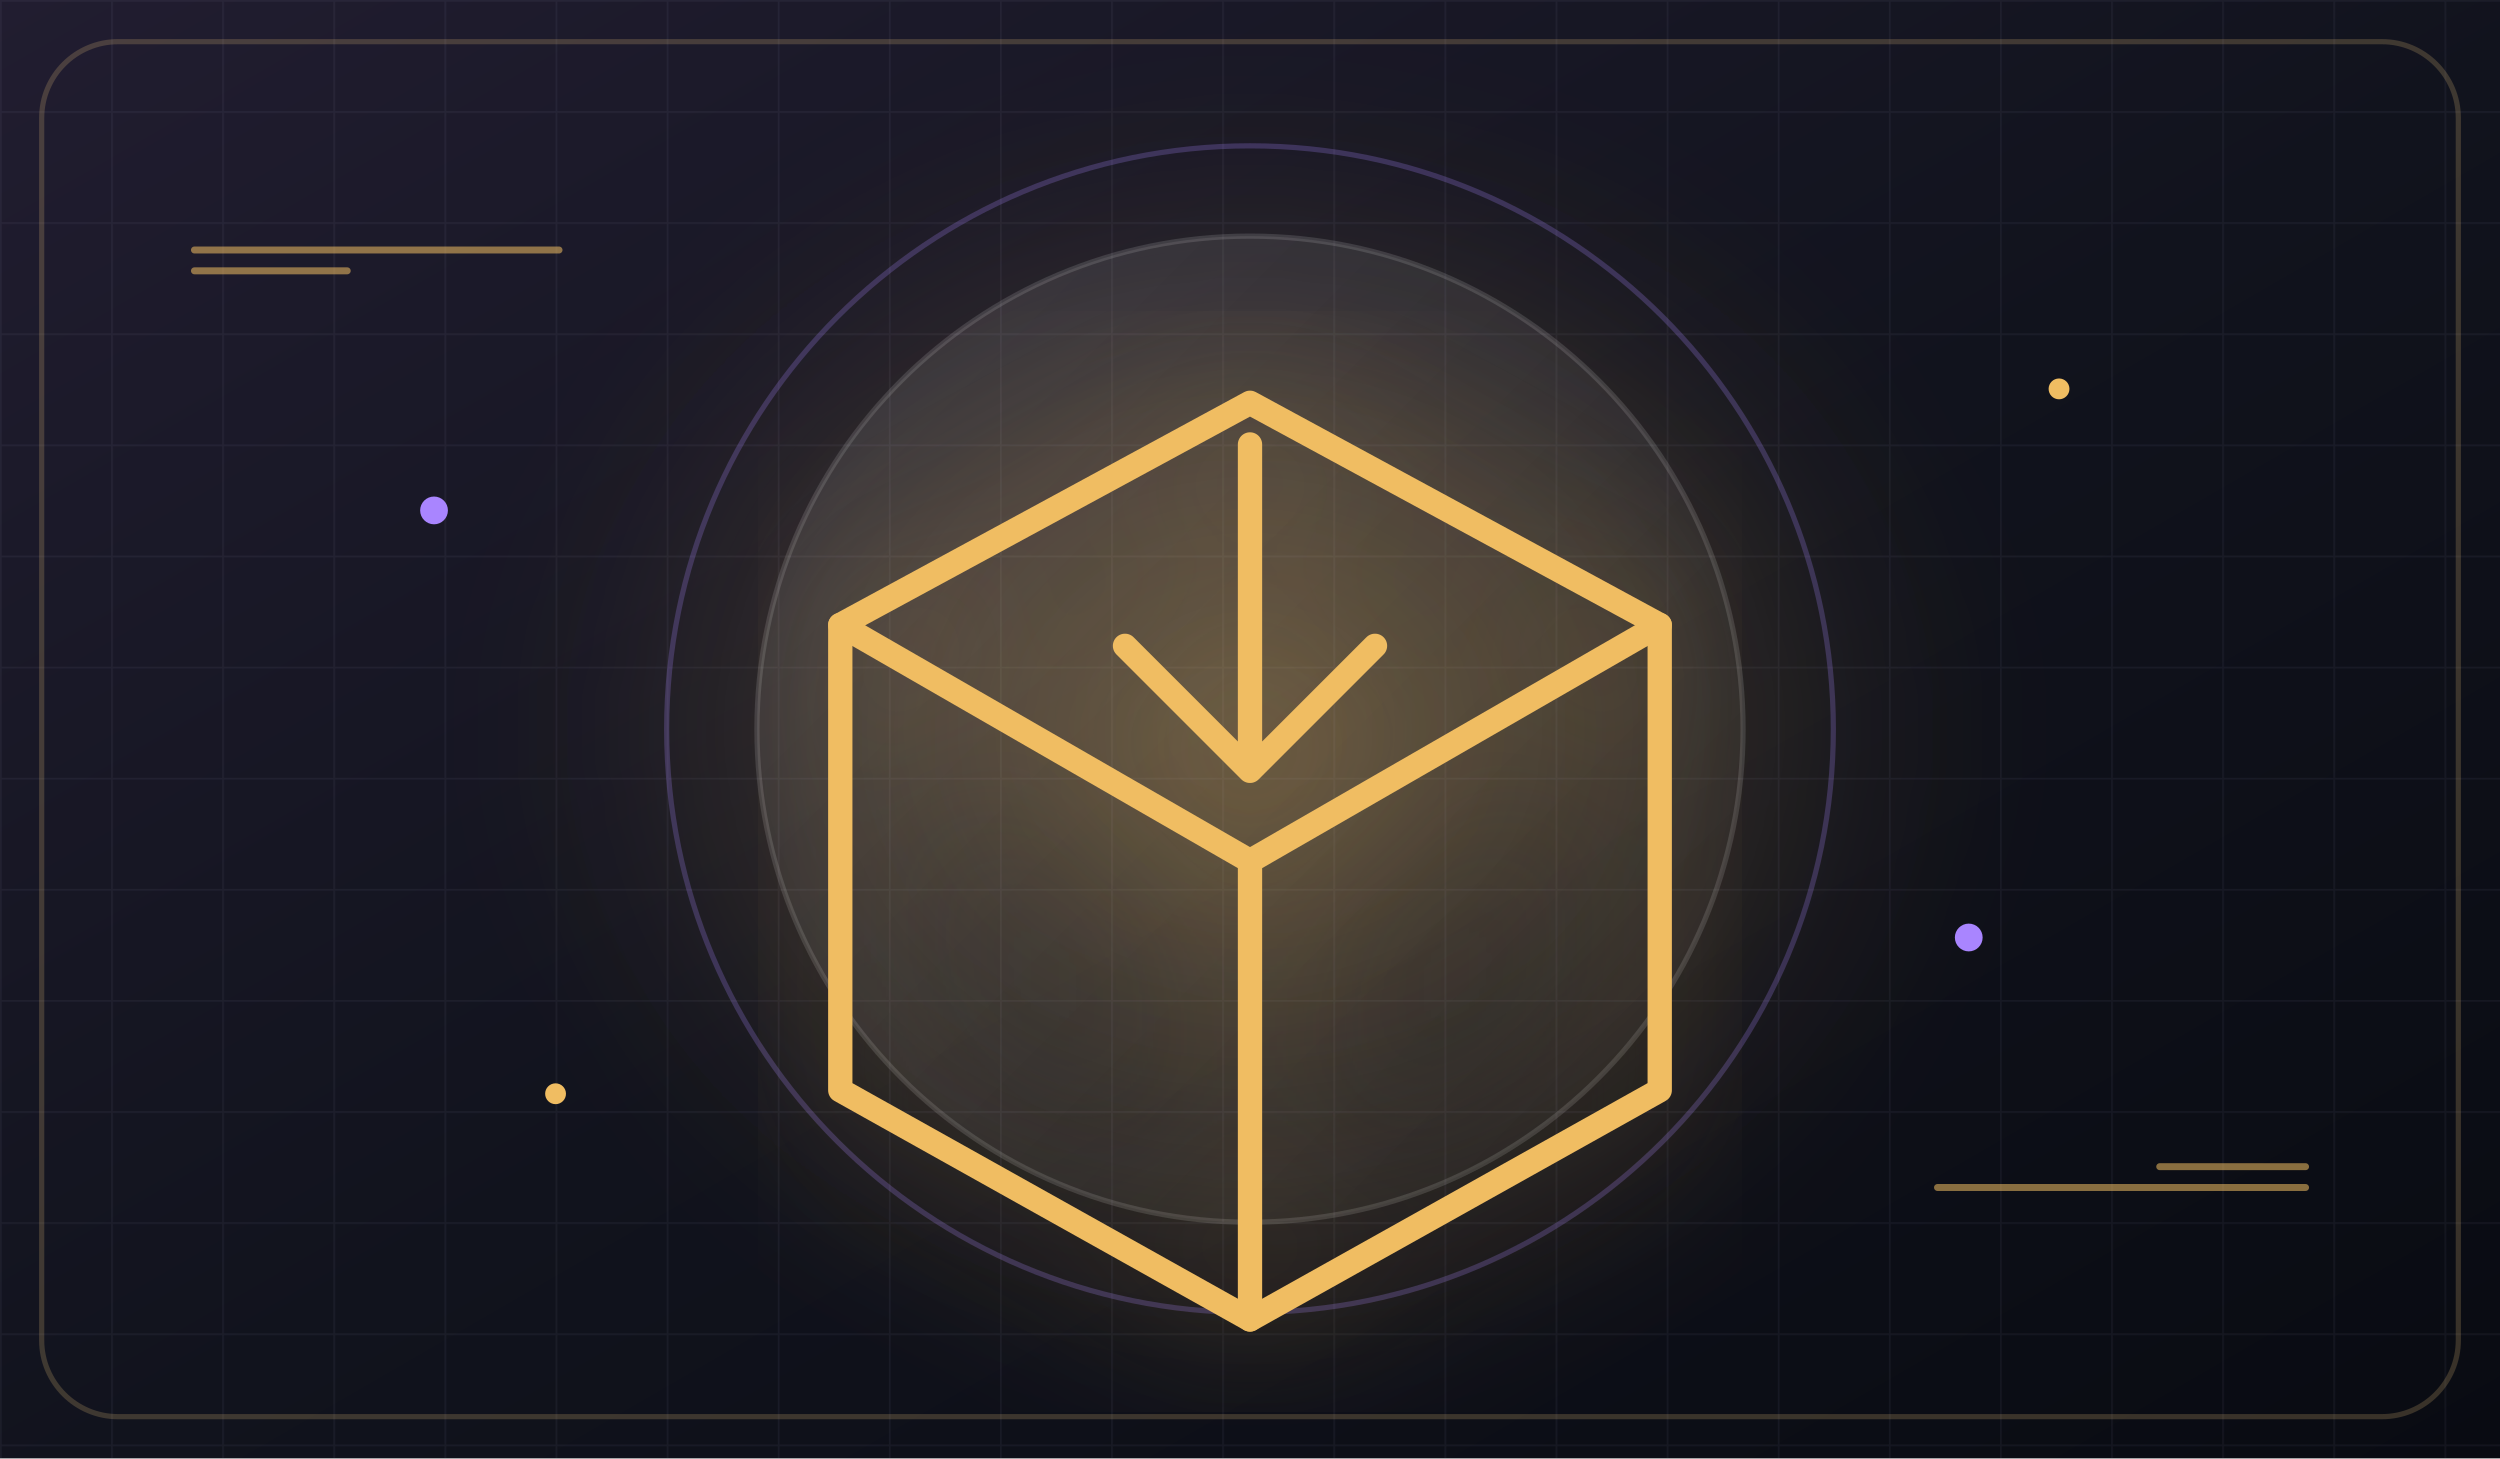
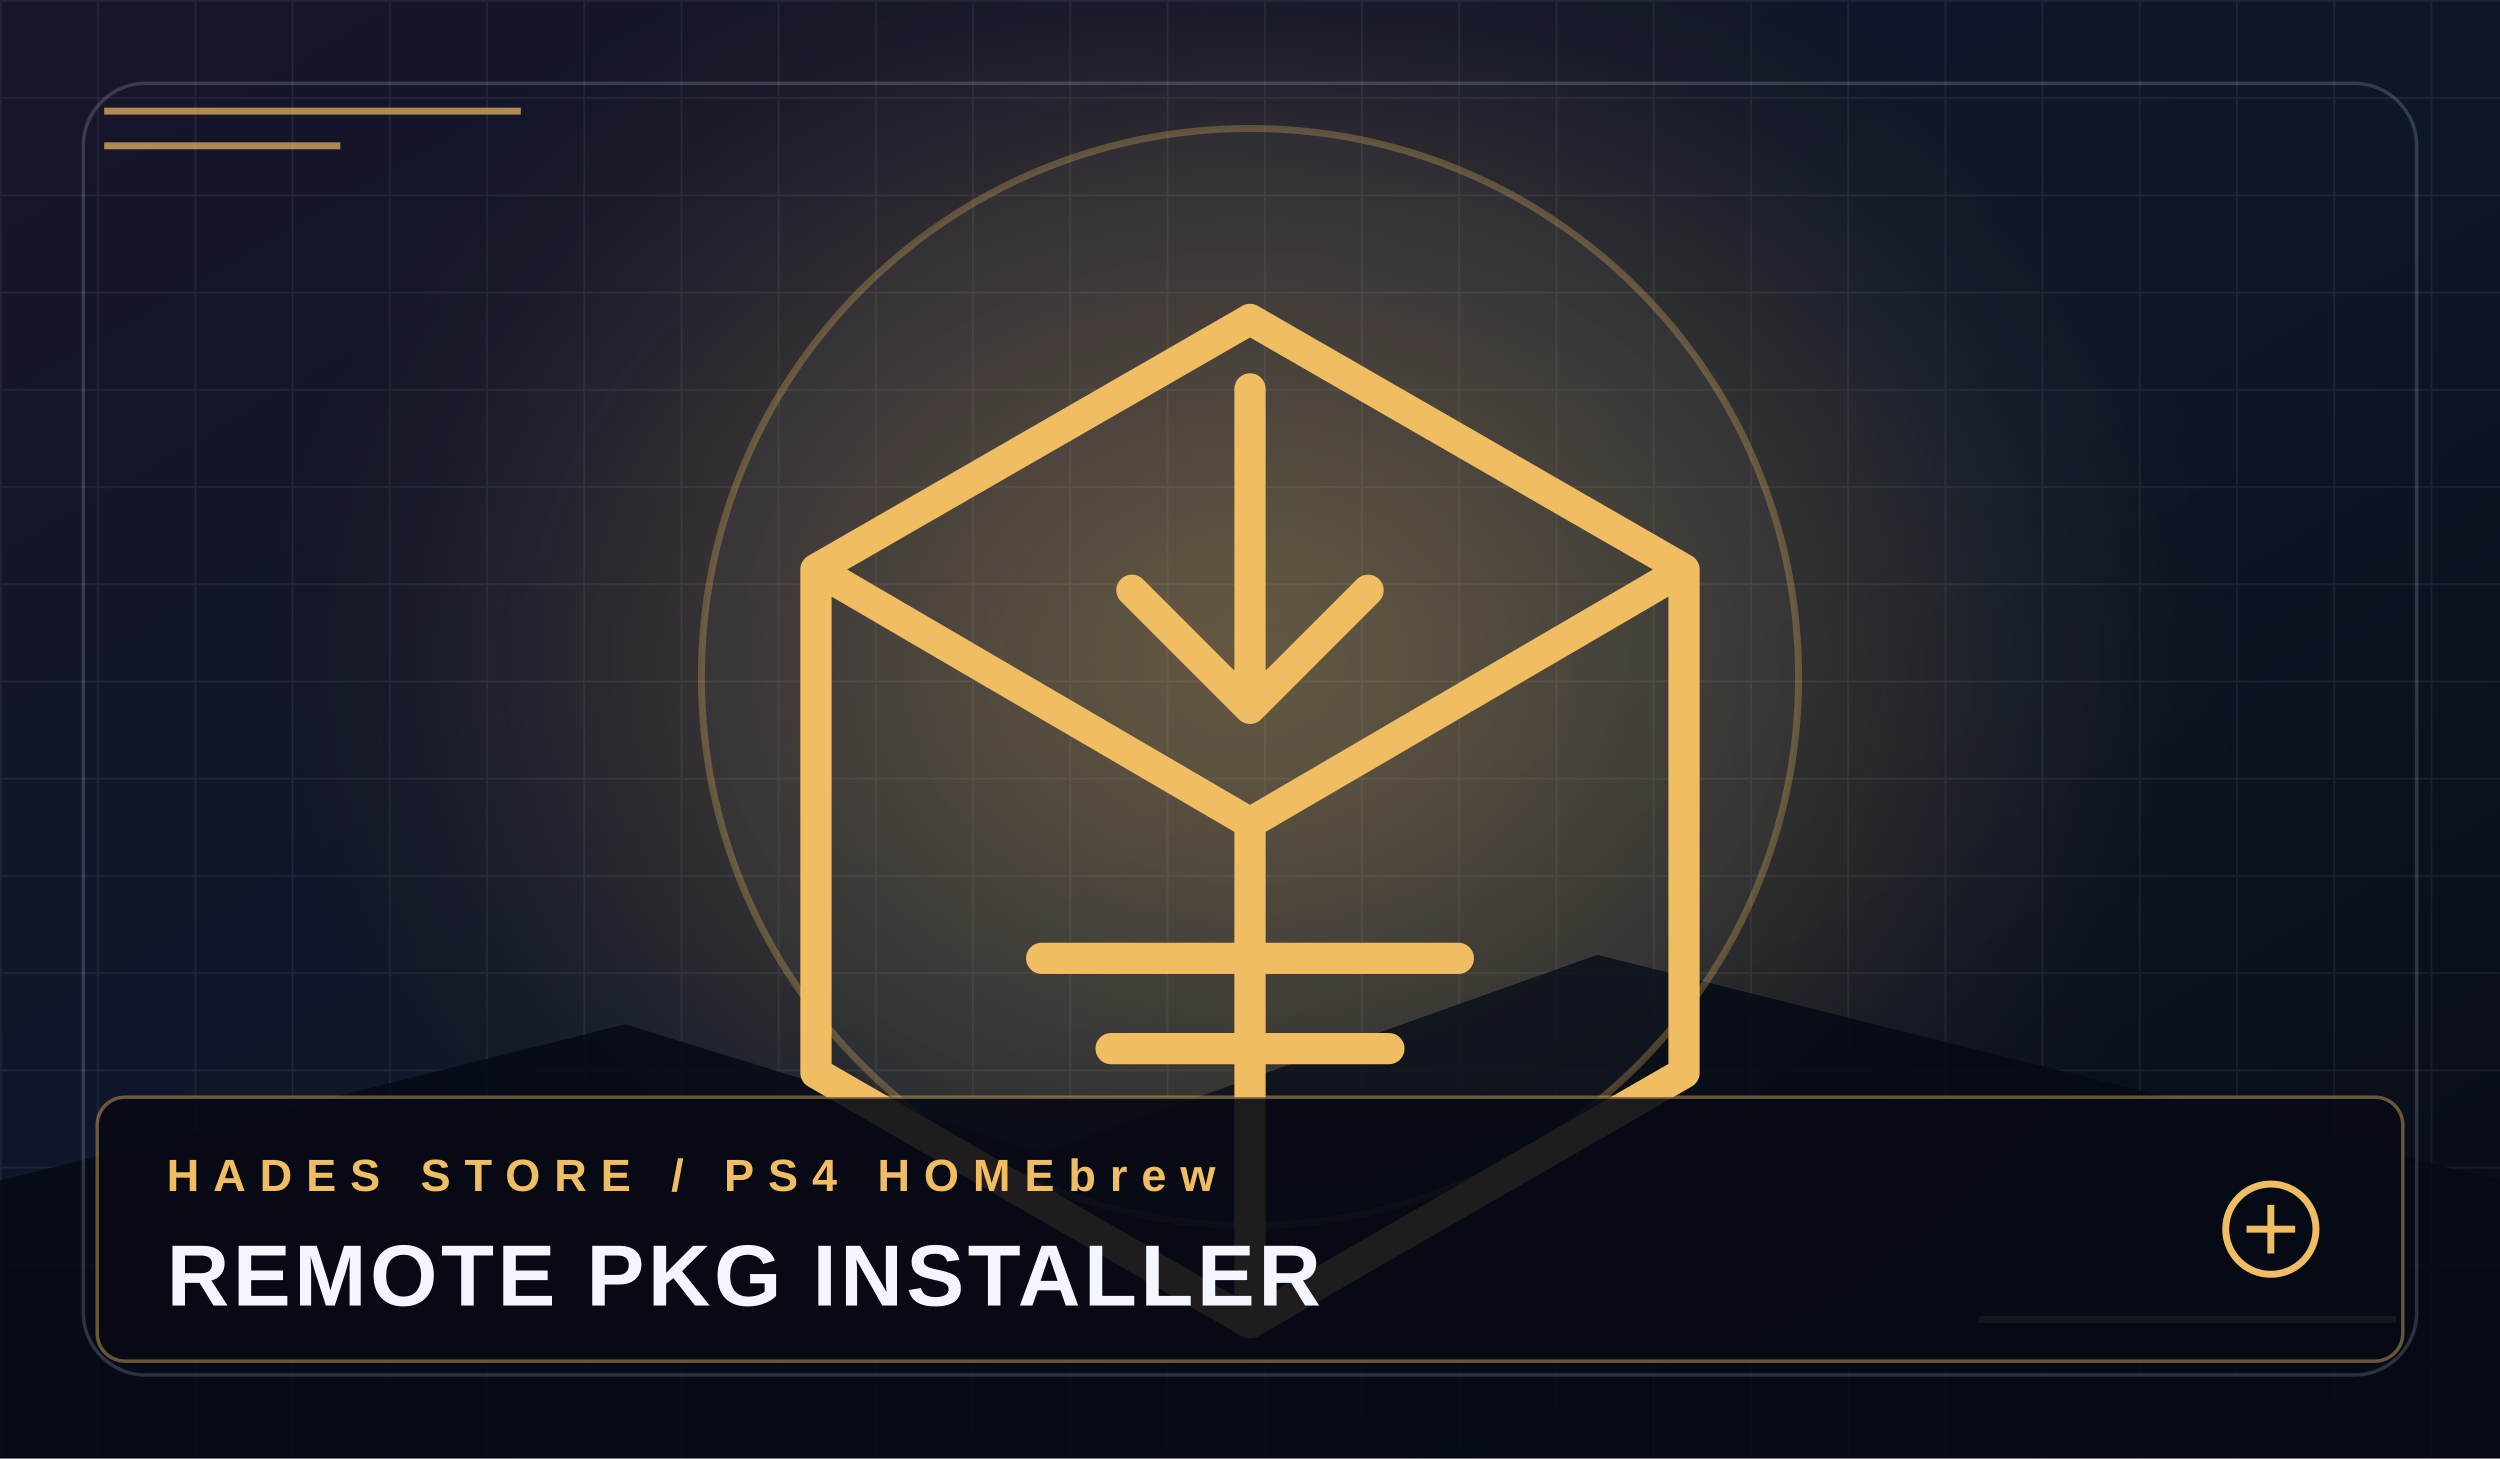
- <svg xmlns="http://www.w3.org/2000/svg" viewBox="0 0 720 420" role="img" aria-label="Ilustração estilizada HADES Store">
+ <svg xmlns="http://www.w3.org/2000/svg" viewBox="0 0 720 420" role="img" aria-label="Capa Remote PKG Installer">
  <defs>
-     <linearGradient id="bg" x1="0" y1="0" x2="1" y2="1">
-       <stop stop-color="#211d30" />
-       <stop offset=".52" stop-color="#11131d" />
-       <stop offset="1" stop-color="#090b12" />
+     <linearGradient id="bg" x2="1" y2="1">
+       <stop stop-color="#17152a" />
+       <stop offset=".55" stop-color="#0d1728" />
+       <stop offset="1" stop-color="#080b13" />
    </linearGradient>
    <radialGradient id="glow">
-       <stop stop-color="#f0bd62" stop-opacity=".32" />
+       <stop stop-color="#f0bd62" stop-opacity=".4" />
      <stop offset="1" stop-color="#f0bd62" stop-opacity="0" />
    </radialGradient>
-     <linearGradient id="glass" x1="0" y1="0" x2="1" y2="1">
-       <stop stop-color="#fff" stop-opacity=".1" />
-       <stop offset="1" stop-color="#fff" stop-opacity=".015" />
-     </linearGradient>
-     <pattern id="grid" width="32" height="32" patternUnits="userSpaceOnUse">
-       <path d="M32 0H0v32" fill="none" stroke="#d9d5ec" stroke-opacity=".055" stroke-width="1" />
+     <pattern id="grid" width="28" height="28" patternUnits="userSpaceOnUse">
+       <path d="M28 0H0v28" fill="none" stroke="#d9e7ff" stroke-opacity=".07" />
    </pattern>
-     <filter id="soft">
-       <feGaussianBlur stdDeviation="24" />
+     <filter id="blur">
+       <feGaussianBlur stdDeviation="22" />
    </filter>
  </defs>
  <rect width="720" height="420" fill="url(#bg)" />
  <rect width="720" height="420" fill="url(#grid)" />
-   <ellipse cx="360" cy="210" rx="205" ry="175" fill="url(#glow)" filter="url(#soft)" />
-   <circle cx="360" cy="210" r="168" fill="none" stroke="#a985ff" stroke-opacity=".24" stroke-width="1.5" />
-   <circle cx="360" cy="210" r="142" fill="url(#glass)" stroke="#fff" stroke-opacity=".13" stroke-width="1.5" />
-   <path d="M56 72h105M56 78h44M558 342h106M622 336h42" stroke="#f0bd62" stroke-opacity=".55" stroke-width="2" stroke-linecap="round" />
-   <g fill="none" stroke="#f0bd62" stroke-width="12" stroke-linecap="round" stroke-linejoin="round" filter="url(#soft)" opacity=".25">
-     <path d="M360 116 478 180v134l-118 66-118-66V180z" />
-     <path d="m242 180 118 68 118-68M360 248v132M360 128v94m-36-36 36 36 36-36" />
+   <ellipse cx="360" cy="190" rx="260" ry="210" fill="url(#glow)" filter="url(#blur)" />
+   <path d="M0 340 180 295 300 332 460 275 720 340v80H0z" fill="#050914" opacity=".85" />
+   <circle cx="360" cy="195" r="158" fill="#fff" fill-opacity=".025" stroke="#f0bd62" stroke-opacity=".28" stroke-width="2" />
+   <g fill="none" stroke="#f0bd62" stroke-width="9" stroke-linecap="round" stroke-linejoin="round">
+     <path d="M360 92 485 164v145l-125 72-125-72V164z M235 164l125 73 125-73 M360 237v144 M360 112v92m-34-34 34 34 34-34" />
+     <path d="M300 276h120M320 302h80" />
  </g>
-   <g fill="none" stroke="#f0bd62" stroke-width="7" stroke-linecap="round" stroke-linejoin="round">
-     <path d="M360 116 478 180v134l-118 66-118-66V180z" />
-     <path d="m242 180 118 68 118-68M360 248v132M360 128v94m-36-36 36 36 36-36" />
-   </g>
-   <circle cx="125" cy="147" r="4" fill="#a985ff" />
-   <circle cx="593" cy="112" r="3" fill="#f0bd62" />
-   <circle cx="567" cy="270" r="4" fill="#a985ff" />
-   <circle cx="160" cy="315" r="3" fill="#f0bd62" />
-   <rect x="12" y="12" width="696" height="396" rx="22" fill="none" stroke="#e2bd76" stroke-opacity=".22" stroke-width="1.5" />
+   <path d="M30 32h120m-120 10h68M570 380h120" stroke="#f0bd62" stroke-opacity=".7" stroke-width="2" />
+   <rect x="24" y="24" width="672" height="372" rx="18" fill="none" stroke="#d8e7ff" stroke-opacity=".18" />
+   <rect x="28" y="316" width="664" height="76" rx="8" fill="#070b16" fill-opacity=".9" stroke="#f0bd62" stroke-opacity=".42" />
+   <text x="48" y="343" fill="#f0bd62" font-family="Arial,sans-serif" font-size="13" font-weight="700" letter-spacing="4">HADES STORE  /  PS4 HOMEbrew</text>
+   <text x="48" y="376" fill="#f4f6ff" font-family="Arial,sans-serif" font-size="25" font-weight="800" letter-spacing="1">REMOTE PKG INSTALLER</text>
+   <circle cx="654" cy="354" r="13" fill="none" stroke="#f0bd62" stroke-width="2" />
+   <path d="M647 354h14m-7-7v14" stroke="#f0bd62" stroke-width="2" />
</svg>
